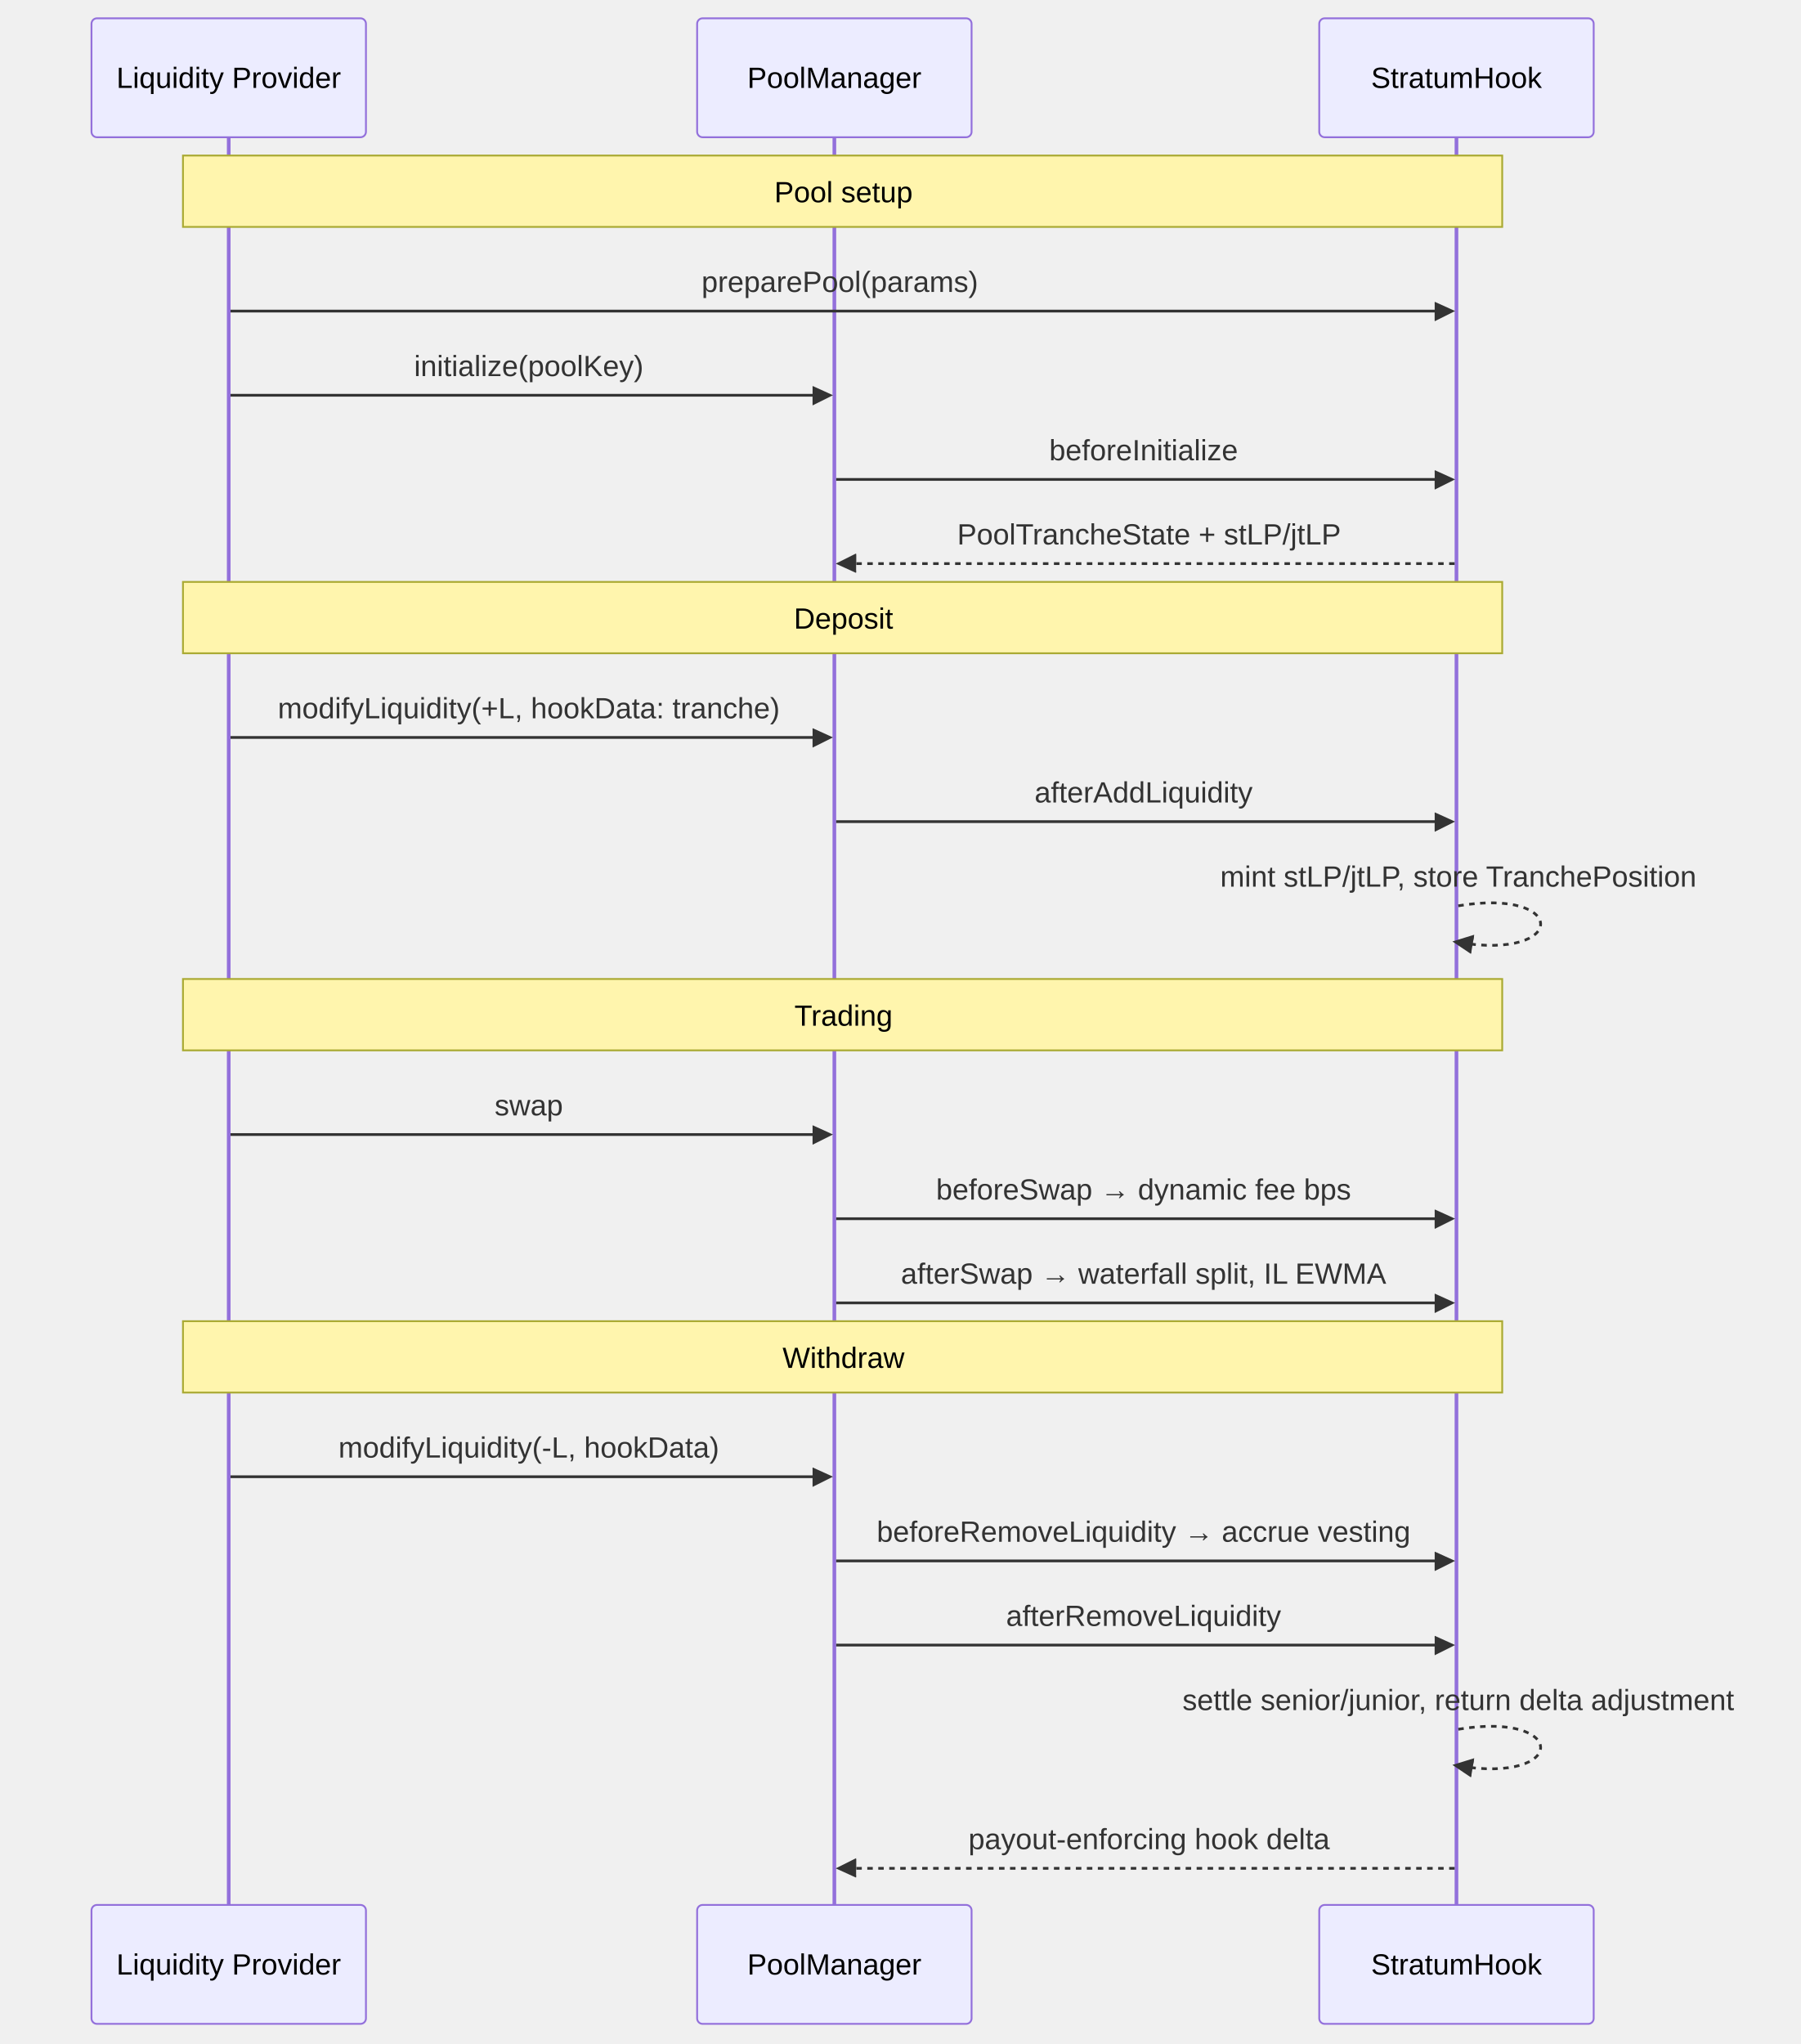
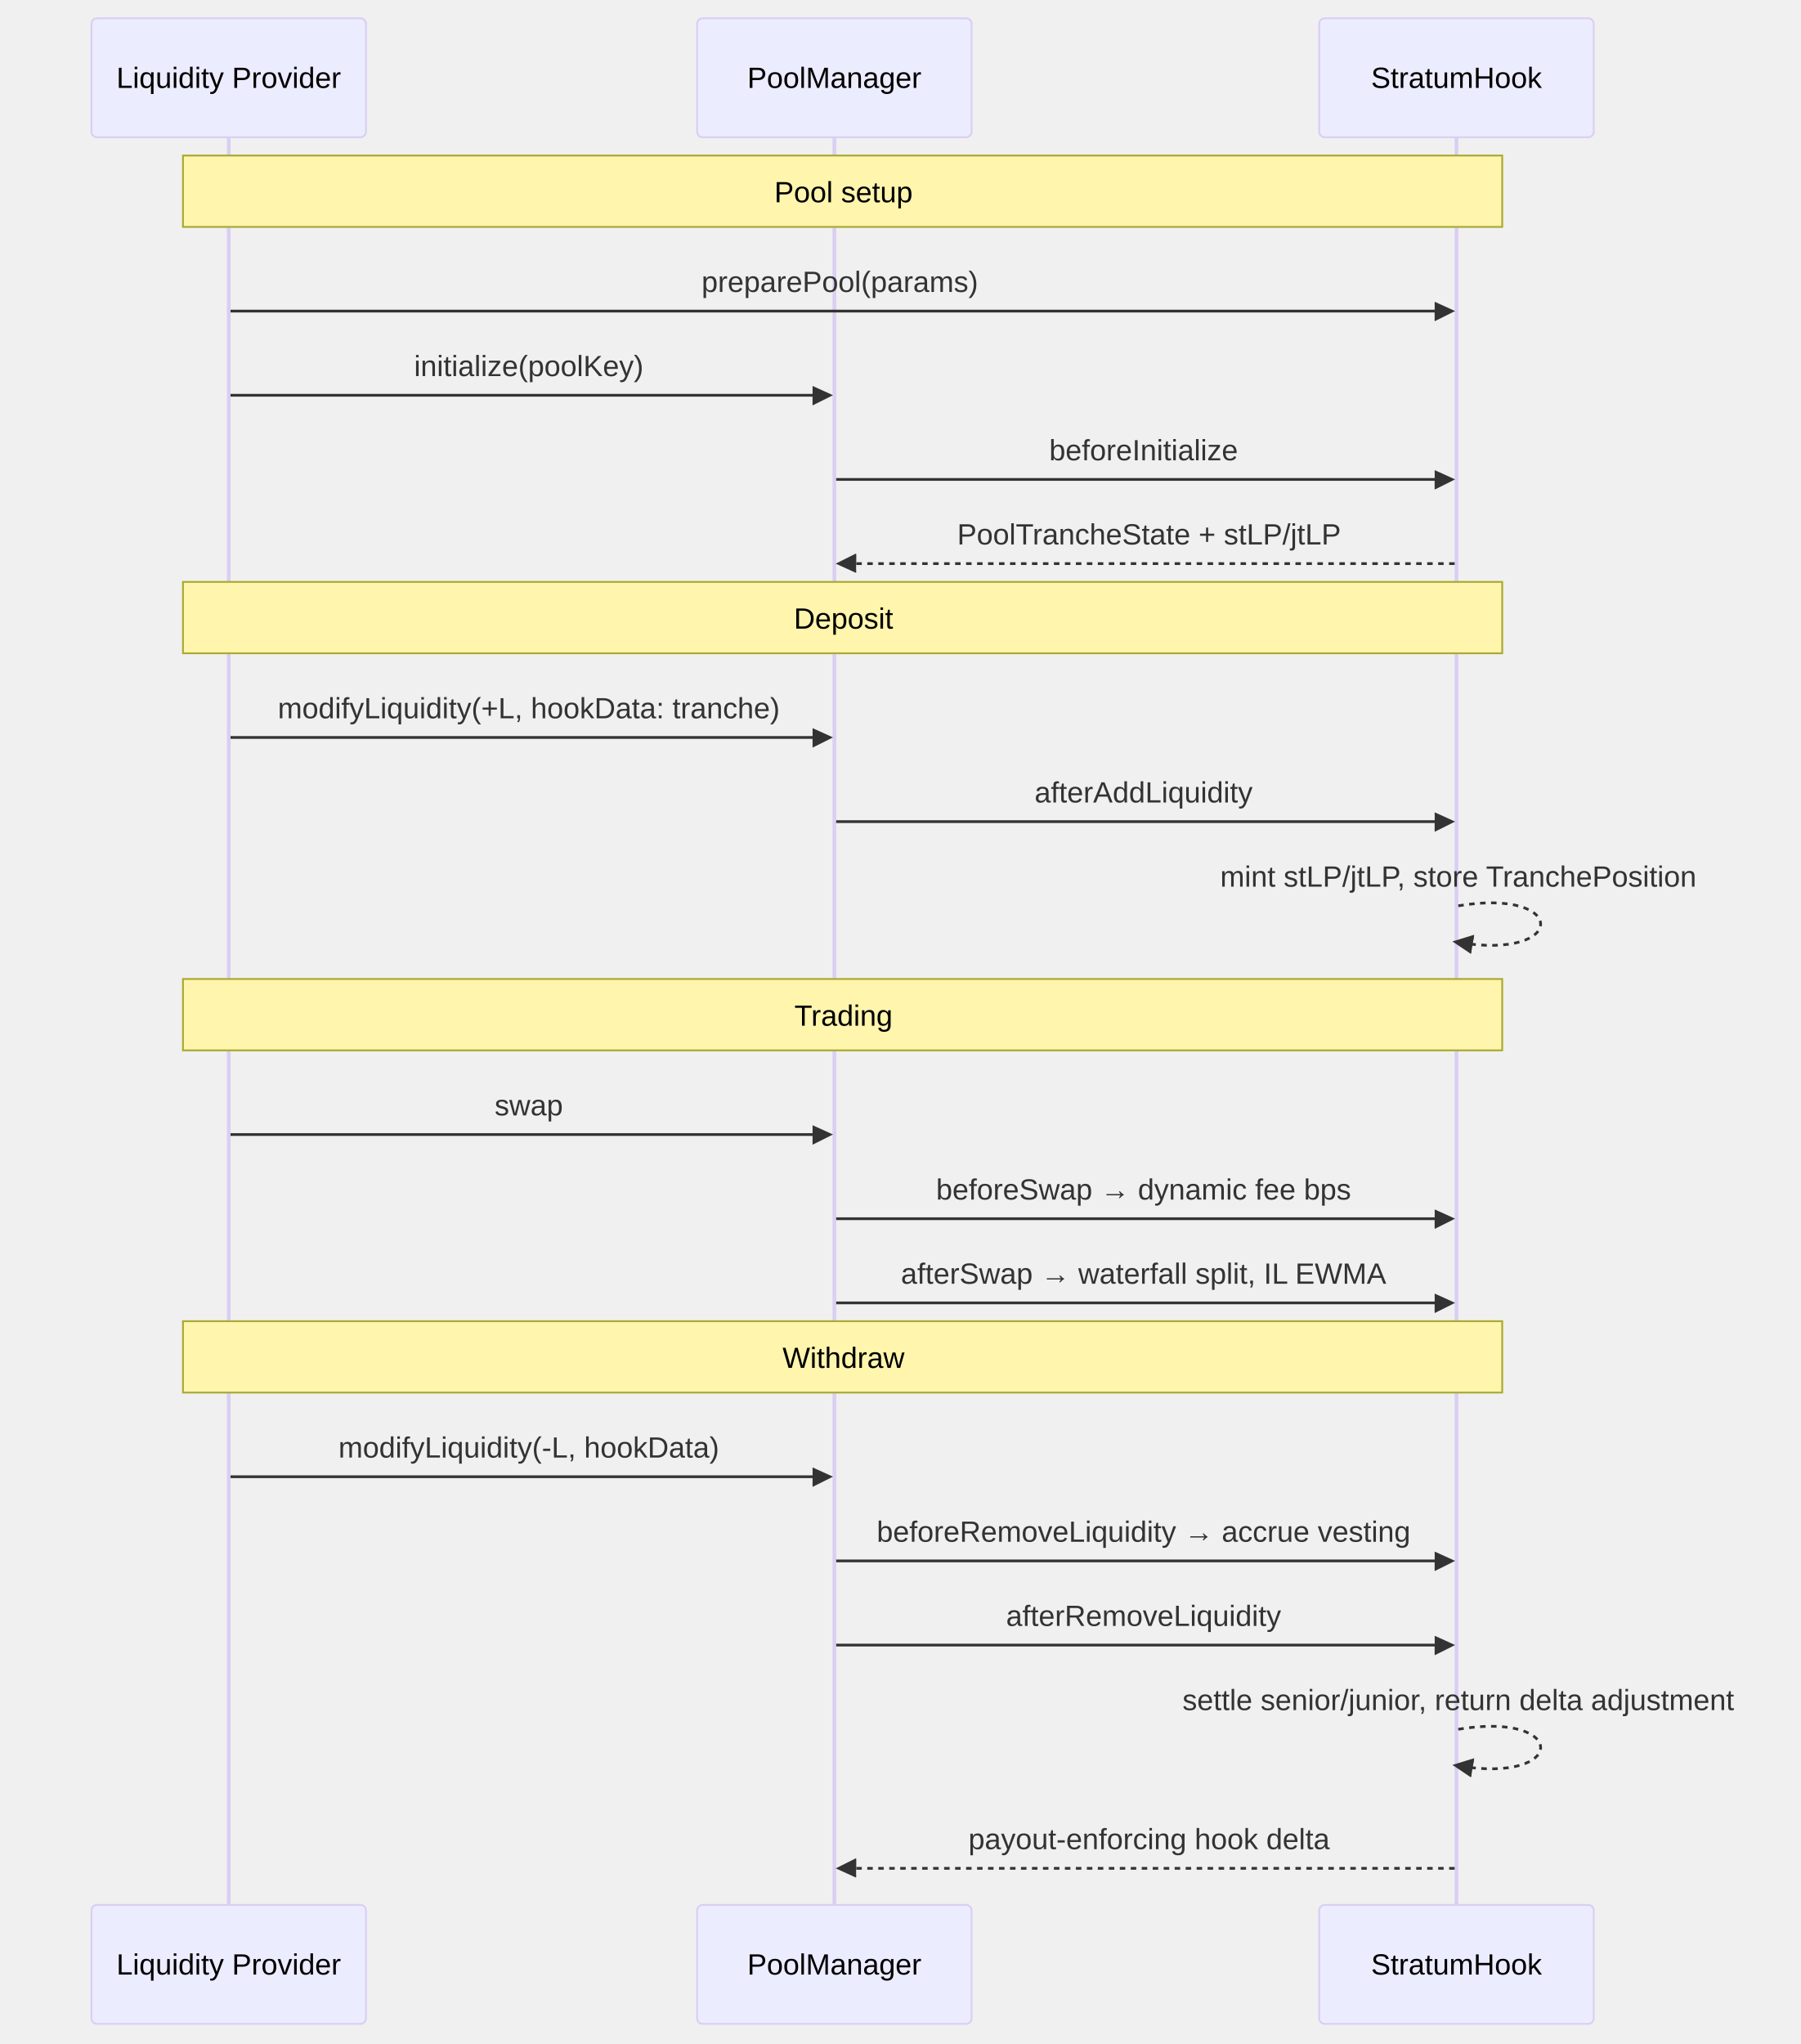
<svg xmlns="http://www.w3.org/2000/svg" id="my-svg" width="100%" style="max-width: 984px; background-color: transparent;" viewBox="-50 -10 984 1117" role="graphics-document document" aria-roledescription="sequence">
  <g>
    <rect x="671" y="1031" fill="#eaeaea" stroke="#666" width="150" height="65" name="HK" rx="3" ry="3" class="actor actor-bottom" />
    <text x="746" y="1063.5" dominant-baseline="central" alignment-baseline="central" class="actor actor-box" style="text-anchor: middle; font-size: 16px; font-weight: 400;">
      <tspan x="746" dy="0">StratumHook</tspan>
    </text>
  </g>
  <g>
    <rect x="331" y="1031" fill="#eaeaea" stroke="#666" width="150" height="65" name="PM" rx="3" ry="3" class="actor actor-bottom" />
    <text x="406" y="1063.5" dominant-baseline="central" alignment-baseline="central" class="actor actor-box" style="text-anchor: middle; font-size: 16px; font-weight: 400;">
      <tspan x="406" dy="0">PoolManager</tspan>
    </text>
  </g>
  <g>
    <rect x="0" y="1031" fill="#eaeaea" stroke="#666" width="150" height="65" name="LP" rx="3" ry="3" class="actor actor-bottom" />
    <text x="75" y="1063.5" dominant-baseline="central" alignment-baseline="central" class="actor actor-box" style="text-anchor: middle; font-size: 16px; font-weight: 400;">
      <tspan x="75" dy="0">Liquidity Provider</tspan>
    </text>
  </g>
  <g>
-     <line id="actor2" x1="746" y1="65" x2="746" y2="1031" class="actor-line 200" stroke-width="0.5px" stroke="#999" name="HK" data-et="life-line" data-id="HK" />
-     <g id="root-2" data-et="participant" data-type="participant" data-id="HK">
+     <line id="actor2" x1="746" y1="65" x2="746" y2="1031" class="actor-line 200" stroke-width="0.5px" stroke="#999" name="HK" />
+     <g id="root-2">
      <rect x="671" y="0" fill="#eaeaea" stroke="#666" width="150" height="65" name="HK" rx="3" ry="3" class="actor actor-top" />
      <text x="746" y="32.5" dominant-baseline="central" alignment-baseline="central" class="actor actor-box" style="text-anchor: middle; font-size: 16px; font-weight: 400;">
        <tspan x="746" dy="0">StratumHook</tspan>
      </text>
    </g>
  </g>
  <g>
-     <line id="actor1" x1="406" y1="65" x2="406" y2="1031" class="actor-line 200" stroke-width="0.5px" stroke="#999" name="PM" data-et="life-line" data-id="PM" />
-     <g id="root-1" data-et="participant" data-type="participant" data-id="PM">
+     <line id="actor1" x1="406" y1="65" x2="406" y2="1031" class="actor-line 200" stroke-width="0.5px" stroke="#999" name="PM" />
+     <g id="root-1">
      <rect x="331" y="0" fill="#eaeaea" stroke="#666" width="150" height="65" name="PM" rx="3" ry="3" class="actor actor-top" />
      <text x="406" y="32.5" dominant-baseline="central" alignment-baseline="central" class="actor actor-box" style="text-anchor: middle; font-size: 16px; font-weight: 400;">
        <tspan x="406" dy="0">PoolManager</tspan>
      </text>
    </g>
  </g>
  <g>
-     <line id="actor0" x1="75" y1="65" x2="75" y2="1031" class="actor-line 200" stroke-width="0.5px" stroke="#999" name="LP" data-et="life-line" data-id="LP" />
-     <g id="root-0" data-et="participant" data-type="participant" data-id="LP">
+     <line id="actor0" x1="75" y1="65" x2="75" y2="1031" class="actor-line 200" stroke-width="0.5px" stroke="#999" name="LP" />
+     <g id="root-0">
      <rect x="0" y="0" fill="#eaeaea" stroke="#666" width="150" height="65" name="LP" rx="3" ry="3" class="actor actor-top" />
      <text x="75" y="32.5" dominant-baseline="central" alignment-baseline="central" class="actor actor-box" style="text-anchor: middle; font-size: 16px; font-weight: 400;">
        <tspan x="75" dy="0">Liquidity Provider</tspan>
      </text>
    </g>
  </g>
-   <style>#my-svg{font-family:"trebuchet ms",verdana,arial,sans-serif;font-size:16px;fill:#333;}@keyframes edge-animation-frame{from{stroke-dashoffset:0;}}@keyframes dash{to{stroke-dashoffset:0;}}#my-svg .edge-animation-slow{stroke-dasharray:9,5!important;stroke-dashoffset:900;animation:dash 50s linear infinite;stroke-linecap:round;}#my-svg .edge-animation-fast{stroke-dasharray:9,5!important;stroke-dashoffset:900;animation:dash 20s linear infinite;stroke-linecap:round;}#my-svg .error-icon{fill:#552222;}#my-svg .error-text{fill:#552222;stroke:#552222;}#my-svg .edge-thickness-normal{stroke-width:1px;}#my-svg .edge-thickness-thick{stroke-width:3.5px;}#my-svg .edge-pattern-solid{stroke-dasharray:0;}#my-svg .edge-thickness-invisible{stroke-width:0;fill:none;}#my-svg .edge-pattern-dashed{stroke-dasharray:3;}#my-svg .edge-pattern-dotted{stroke-dasharray:2;}#my-svg .marker{fill:#333333;stroke:#333333;}#my-svg .marker.cross{stroke:#333333;}#my-svg svg{font-family:"trebuchet ms",verdana,arial,sans-serif;font-size:16px;}#my-svg p{margin:0;}#my-svg .actor{stroke:#9370DB;fill:#ECECFF;stroke-width:1;}#my-svg rect.actor.outer-path[data-look="neo"]{filter:drop-shadow(1px 2px 2px rgba(185, 185, 185, 1));}#my-svg rect.note[data-look="neo"]{stroke:#aaaa33;fill:#fff5ad;filter:drop-shadow(1px 2px 2px rgba(185, 185, 185, 1));}#my-svg text.actor&gt;tspan{fill:black;stroke:none;}#my-svg .actor-line{stroke:#9370DB;}#my-svg .innerArc{stroke-width:1.5;stroke-dasharray:none;}#my-svg .messageLine0{stroke-width:1.5;stroke-dasharray:none;stroke:#333;}#my-svg .messageLine1{stroke-width:1.5;stroke-dasharray:2,2;stroke:#333;}#my-svg [id$="-arrowhead"] path{fill:#333;stroke:#333;}#my-svg .sequenceNumber{fill:white;}#my-svg [id$="-sequencenumber"]{fill:#333;}#my-svg [id$="-crosshead"] path{fill:#333;stroke:#333;}#my-svg .messageText{fill:#333;stroke:none;}#my-svg .labelBox{stroke:#9370DB;fill:#ECECFF;filter:none;}#my-svg .labelText,#my-svg .labelText&gt;tspan{fill:black;stroke:none;}#my-svg .loopText,#my-svg .loopText&gt;tspan{fill:black;stroke:none;}#my-svg .sectionTitle,#my-svg .sectionTitle&gt;tspan{fill:black;stroke:none;}#my-svg .loopLine{stroke-width:2px;stroke-dasharray:2,2;stroke:#9370DB;fill:#9370DB;}#my-svg .note{stroke:#aaaa33;fill:#fff5ad;}#my-svg .noteText,#my-svg .noteText&gt;tspan{fill:black;stroke:none;font-weight:normal;}#my-svg .activation0{fill:#f4f4f4;stroke:#666;}#my-svg .activation1{fill:#f4f4f4;stroke:#666;}#my-svg .activation2{fill:#f4f4f4;stroke:#666;}#my-svg .actorPopupMenu{position:absolute;}#my-svg .actorPopupMenuPanel{position:absolute;fill:#ECECFF;box-shadow:0px 8px 16px 0px rgba(0,0,0,0.2);filter:drop-shadow(3px 5px 2px rgb(0 0 0 / 0.4));}#my-svg .actor-man circle,#my-svg line{fill:#ECECFF;stroke-width:2px;}#my-svg g rect.rect{filter:drop-shadow(1px 2px 2px rgba(185, 185, 185, 1));stroke:#9370DB;}#my-svg .node .neo-node{stroke:#9370DB;}#my-svg [data-look="neo"].node rect,#my-svg [data-look="neo"].cluster rect,#my-svg [data-look="neo"].node polygon{stroke:#9370DB;filter:drop-shadow(1px 2px 2px rgba(185, 185, 185, 1));}#my-svg [data-look="neo"].node path{stroke:#9370DB;stroke-width:1px;}#my-svg [data-look="neo"].node .outer-path{filter:drop-shadow(1px 2px 2px rgba(185, 185, 185, 1));}#my-svg [data-look="neo"].node .neo-line path{stroke:#9370DB;filter:none;}#my-svg [data-look="neo"].node circle{stroke:#9370DB;filter:drop-shadow(1px 2px 2px rgba(185, 185, 185, 1));}#my-svg [data-look="neo"].node circle .state-start{fill:#000000;}#my-svg [data-look="neo"].icon-shape .icon{fill:#9370DB;filter:drop-shadow(1px 2px 2px rgba(185, 185, 185, 1));}#my-svg [data-look="neo"].icon-shape .icon-neo path{stroke:#9370DB;filter:drop-shadow(1px 2px 2px rgba(185, 185, 185, 1));}#my-svg :root{--mermaid-font-family:"trebuchet ms",verdana,arial,sans-serif;}</style>
+   <style>#my-svg{font-family:"trebuchet ms",verdana,arial,sans-serif;font-size:16px;fill:#333;}@keyframes edge-animation-frame{from{stroke-dashoffset:0;}}@keyframes dash{to{stroke-dashoffset:0;}}#my-svg .edge-animation-slow{stroke-dasharray:9,5!important;stroke-dashoffset:900;animation:dash 50s linear infinite;stroke-linecap:round;}#my-svg .edge-animation-fast{stroke-dasharray:9,5!important;stroke-dashoffset:900;animation:dash 20s linear infinite;stroke-linecap:round;}#my-svg .error-icon{fill:#552222;}#my-svg .error-text{fill:#552222;stroke:#552222;}#my-svg .edge-thickness-normal{stroke-width:1px;}#my-svg .edge-thickness-thick{stroke-width:3.5px;}#my-svg .edge-pattern-solid{stroke-dasharray:0;}#my-svg .edge-thickness-invisible{stroke-width:0;fill:none;}#my-svg .edge-pattern-dashed{stroke-dasharray:3;}#my-svg .edge-pattern-dotted{stroke-dasharray:2;}#my-svg .marker{fill:#333333;stroke:#333333;}#my-svg .marker.cross{stroke:#333333;}#my-svg svg{font-family:"trebuchet ms",verdana,arial,sans-serif;font-size:16px;}#my-svg p{margin:0;}#my-svg .actor{stroke:hsl(259.626, 59.777%, 87.902%);fill:#ECECFF;}#my-svg text.actor&gt;tspan{fill:black;stroke:none;}#my-svg .actor-line{stroke:hsl(259.626, 59.777%, 87.902%);}#my-svg .innerArc{stroke-width:1.5;stroke-dasharray:none;}#my-svg .messageLine0{stroke-width:1.5;stroke-dasharray:none;stroke:#333;}#my-svg .messageLine1{stroke-width:1.5;stroke-dasharray:2,2;stroke:#333;}#my-svg #arrowhead path{fill:#333;stroke:#333;}#my-svg .sequenceNumber{fill:white;}#my-svg #sequencenumber{fill:#333;}#my-svg #crosshead path{fill:#333;stroke:#333;}#my-svg .messageText{fill:#333;stroke:none;}#my-svg .labelBox{stroke:hsl(259.626, 59.777%, 87.902%);fill:#ECECFF;}#my-svg .labelText,#my-svg .labelText&gt;tspan{fill:black;stroke:none;}#my-svg .loopText,#my-svg .loopText&gt;tspan{fill:black;stroke:none;}#my-svg .loopLine{stroke-width:2px;stroke-dasharray:2,2;stroke:hsl(259.626, 59.777%, 87.902%);fill:hsl(259.626, 59.777%, 87.902%);}#my-svg .note{stroke:#aaaa33;fill:#fff5ad;}#my-svg .noteText,#my-svg .noteText&gt;tspan{fill:black;stroke:none;}#my-svg .activation0{fill:#f4f4f4;stroke:#666;}#my-svg .activation1{fill:#f4f4f4;stroke:#666;}#my-svg .activation2{fill:#f4f4f4;stroke:#666;}#my-svg .actorPopupMenu{position:absolute;}#my-svg .actorPopupMenuPanel{position:absolute;fill:#ECECFF;box-shadow:0px 8px 16px 0px rgba(0,0,0,0.2);filter:drop-shadow(3px 5px 2px rgb(0 0 0 / 0.4));}#my-svg .actor-man line{stroke:hsl(259.626, 59.777%, 87.902%);fill:#ECECFF;}#my-svg .actor-man circle,#my-svg line{stroke:hsl(259.626, 59.777%, 87.902%);fill:#ECECFF;stroke-width:2px;}#my-svg :root{--mermaid-font-family:"trebuchet ms",verdana,arial,sans-serif;}</style>
  <g />
  <defs>
-     <symbol id="my-svg-computer" width="24" height="24">
+     <symbol id="computer" width="24" height="24">
      <path transform="scale(.5)" d="M2 2v13h20v-13h-20zm18 11h-16v-9h16v9zm-10.228 6l.466-1h3.524l.467 1h-4.457zm14.228 3h-24l2-6h2.104l-1.33 4h18.45l-1.297-4h2.073l2 6zm-5-10h-14v-7h14v7z" />
    </symbol>
  </defs>
  <defs>
-     <symbol id="my-svg-database" fill-rule="evenodd" clip-rule="evenodd">
+     <symbol id="database" fill-rule="evenodd" clip-rule="evenodd">
      <path transform="scale(.5)" d="M12.258.001l.256.004.255.005.253.008.251.01.249.012.247.015.246.016.242.019.241.02.239.023.236.024.233.027.231.028.229.031.225.032.223.034.22.036.217.038.214.04.211.041.208.043.205.045.201.046.198.048.194.05.191.051.187.053.183.054.18.056.175.057.172.059.168.06.163.061.16.063.155.064.15.066.074.033.073.033.071.034.07.034.069.035.068.035.067.035.066.035.064.036.064.036.062.036.06.036.06.037.058.037.058.037.055.038.055.038.053.038.052.038.051.039.05.039.048.039.047.039.045.04.044.04.043.04.041.04.04.041.039.041.037.041.036.041.034.041.033.042.032.042.03.042.029.042.027.042.026.043.024.043.023.043.021.043.02.043.018.044.017.043.015.044.013.044.012.044.011.045.009.044.007.045.006.045.004.045.002.045.001.045v17l-.001.045-.002.045-.004.045-.006.045-.007.045-.009.044-.011.045-.012.044-.013.044-.015.044-.017.043-.018.044-.02.043-.021.043-.023.043-.024.043-.026.043-.027.042-.029.042-.03.042-.032.042-.033.042-.034.041-.036.041-.037.041-.039.041-.04.041-.041.04-.043.04-.044.04-.045.04-.047.039-.048.039-.05.039-.051.039-.052.038-.053.038-.055.038-.055.038-.058.037-.058.037-.06.037-.06.036-.062.036-.064.036-.064.036-.066.035-.067.035-.068.035-.069.035-.07.034-.071.034-.073.033-.074.033-.15.066-.155.064-.16.063-.163.061-.168.06-.172.059-.175.057-.18.056-.183.054-.187.053-.191.051-.194.05-.198.048-.201.046-.205.045-.208.043-.211.041-.214.04-.217.038-.22.036-.223.034-.225.032-.229.031-.231.028-.233.027-.236.024-.239.023-.241.02-.242.019-.246.016-.247.015-.249.012-.251.01-.253.008-.255.005-.256.004-.258.001-.258-.001-.256-.004-.255-.005-.253-.008-.251-.01-.249-.012-.247-.015-.245-.016-.243-.019-.241-.02-.238-.023-.236-.024-.234-.027-.231-.028-.228-.031-.226-.032-.223-.034-.22-.036-.217-.038-.214-.04-.211-.041-.208-.043-.204-.045-.201-.046-.198-.048-.195-.05-.19-.051-.187-.053-.184-.054-.179-.056-.176-.057-.172-.059-.167-.06-.164-.061-.159-.063-.155-.064-.151-.066-.074-.033-.072-.033-.072-.034-.07-.034-.069-.035-.068-.035-.067-.035-.066-.035-.064-.036-.063-.036-.062-.036-.061-.036-.06-.037-.058-.037-.057-.037-.056-.038-.055-.038-.053-.038-.052-.038-.051-.039-.049-.039-.049-.039-.046-.039-.046-.04-.044-.04-.043-.04-.041-.04-.04-.041-.039-.041-.037-.041-.036-.041-.034-.041-.033-.042-.032-.042-.03-.042-.029-.042-.027-.042-.026-.043-.024-.043-.023-.043-.021-.043-.02-.043-.018-.044-.017-.043-.015-.044-.013-.044-.012-.044-.011-.045-.009-.044-.007-.045-.006-.045-.004-.045-.002-.045-.001-.045v-17l.001-.045.002-.045.004-.045.006-.045.007-.045.009-.044.011-.045.012-.044.013-.044.015-.044.017-.043.018-.044.02-.043.021-.043.023-.043.024-.043.026-.043.027-.042.029-.042.03-.042.032-.042.033-.042.034-.041.036-.041.037-.041.039-.041.04-.041.041-.04.043-.04.044-.04.046-.04.046-.039.049-.039.049-.039.051-.039.052-.038.053-.038.055-.038.056-.038.057-.037.058-.037.06-.037.061-.036.062-.036.063-.036.064-.036.066-.035.067-.035.068-.035.069-.035.07-.034.072-.034.072-.033.074-.033.151-.066.155-.064.159-.063.164-.061.167-.06.172-.059.176-.057.179-.056.184-.054.187-.053.19-.051.195-.05.198-.048.201-.046.204-.045.208-.043.211-.041.214-.04.217-.038.22-.036.223-.034.226-.032.228-.031.231-.028.234-.027.236-.024.238-.023.241-.02.243-.019.245-.016.247-.015.249-.012.251-.01.253-.008.255-.005.256-.004.258-.001.258.001zm-9.258 20.499v.01l.001.021.003.021.004.022.005.021.006.022.007.022.009.023.01.022.011.023.012.023.013.023.015.023.016.024.017.023.018.024.019.024.021.024.022.025.023.024.024.025.052.049.056.05.061.051.066.051.07.051.075.051.079.052.084.052.088.052.092.052.097.052.102.051.105.052.11.052.114.051.119.051.123.051.127.05.131.05.135.05.139.048.144.049.147.047.152.047.155.047.16.045.163.045.167.043.171.043.176.041.178.041.183.039.187.039.19.037.194.035.197.035.202.033.204.031.209.03.212.029.216.027.219.025.222.024.226.021.23.02.233.018.236.016.24.015.243.012.246.01.249.008.253.005.256.004.259.001.26-.001.257-.004.254-.005.25-.008.247-.011.244-.012.241-.014.237-.016.233-.018.231-.021.226-.021.224-.024.22-.026.216-.027.212-.028.21-.031.205-.031.202-.034.198-.034.194-.036.191-.037.187-.039.183-.04.179-.04.175-.042.172-.043.168-.044.163-.045.16-.046.155-.046.152-.047.148-.048.143-.049.139-.049.136-.05.131-.05.126-.05.123-.051.118-.052.114-.051.11-.052.106-.052.101-.052.096-.052.092-.052.088-.053.083-.051.079-.052.074-.052.07-.051.065-.051.06-.051.056-.05.051-.05.023-.024.023-.025.021-.024.02-.024.019-.024.018-.024.017-.024.015-.023.014-.024.013-.023.012-.023.01-.023.01-.022.008-.022.006-.022.006-.022.004-.022.004-.021.001-.021.001-.021v-4.127l-.077.055-.08.053-.083.054-.085.053-.087.052-.09.052-.093.051-.095.05-.097.05-.1.049-.102.049-.105.048-.106.047-.109.047-.111.046-.114.045-.115.045-.118.044-.12.043-.122.042-.124.042-.126.041-.128.04-.13.04-.132.038-.134.038-.135.037-.138.037-.139.035-.142.035-.143.034-.144.033-.147.032-.148.031-.15.03-.151.03-.153.029-.154.027-.156.027-.158.026-.159.025-.161.024-.162.023-.163.022-.165.021-.166.02-.167.019-.169.018-.169.017-.171.016-.173.015-.173.014-.175.013-.175.012-.177.011-.178.01-.179.008-.179.008-.181.006-.182.005-.182.004-.184.003-.184.002h-.37l-.184-.002-.184-.003-.182-.004-.182-.005-.181-.006-.179-.008-.179-.008-.178-.01-.176-.011-.176-.012-.175-.013-.173-.014-.172-.015-.171-.016-.17-.017-.169-.018-.167-.019-.166-.02-.165-.021-.163-.022-.162-.023-.161-.024-.159-.025-.157-.026-.156-.027-.155-.027-.153-.029-.151-.03-.15-.03-.148-.031-.146-.032-.145-.033-.143-.034-.141-.035-.14-.035-.137-.037-.136-.037-.134-.038-.132-.038-.13-.04-.128-.04-.126-.041-.124-.042-.122-.042-.12-.044-.117-.043-.116-.045-.113-.045-.112-.046-.109-.047-.106-.047-.105-.048-.102-.049-.1-.049-.097-.05-.095-.05-.093-.052-.09-.051-.087-.052-.085-.053-.083-.054-.08-.054-.077-.054v4.127zm0-5.654v.011l.001.021.003.021.004.021.005.022.006.022.007.022.009.022.01.022.011.023.012.023.013.023.015.024.016.023.017.024.018.024.019.024.021.024.022.024.023.025.024.024.052.05.056.05.061.05.066.051.07.051.075.052.079.051.084.052.088.052.092.052.097.052.102.052.105.052.11.051.114.051.119.052.123.05.127.051.131.05.135.049.139.049.144.048.147.048.152.047.155.046.16.045.163.045.167.044.171.042.176.042.178.04.183.04.187.038.19.037.194.036.197.034.202.033.204.032.209.03.212.028.216.027.219.025.222.024.226.022.23.02.233.018.236.016.24.014.243.012.246.01.249.008.253.006.256.003.259.001.26-.001.257-.003.254-.006.25-.008.247-.01.244-.012.241-.015.237-.016.233-.018.231-.02.226-.022.224-.024.22-.025.216-.027.212-.029.21-.03.205-.032.202-.033.198-.035.194-.036.191-.037.187-.039.183-.039.179-.041.175-.042.172-.043.168-.044.163-.045.16-.045.155-.047.152-.047.148-.048.143-.048.139-.05.136-.049.131-.05.126-.051.123-.051.118-.051.114-.052.11-.052.106-.052.101-.052.096-.052.092-.052.088-.052.083-.052.079-.052.074-.051.07-.052.065-.051.06-.05.056-.051.051-.049.023-.025.023-.024.021-.025.02-.024.019-.024.018-.024.017-.024.015-.023.014-.023.013-.024.012-.022.01-.023.01-.023.008-.022.006-.022.006-.022.004-.021.004-.022.001-.021.001-.021v-4.139l-.077.054-.08.054-.083.054-.085.052-.087.053-.09.051-.093.051-.095.051-.097.05-.1.049-.102.049-.105.048-.106.047-.109.047-.111.046-.114.045-.115.044-.118.044-.12.044-.122.042-.124.042-.126.041-.128.04-.13.039-.132.039-.134.038-.135.037-.138.036-.139.036-.142.035-.143.033-.144.033-.147.033-.148.031-.15.03-.151.03-.153.028-.154.028-.156.027-.158.026-.159.025-.161.024-.162.023-.163.022-.165.021-.166.02-.167.019-.169.018-.169.017-.171.016-.173.015-.173.014-.175.013-.175.012-.177.011-.178.009-.179.009-.179.007-.181.007-.182.005-.182.004-.184.003-.184.002h-.37l-.184-.002-.184-.003-.182-.004-.182-.005-.181-.007-.179-.007-.179-.009-.178-.009-.176-.011-.176-.012-.175-.013-.173-.014-.172-.015-.171-.016-.17-.017-.169-.018-.167-.019-.166-.02-.165-.021-.163-.022-.162-.023-.161-.024-.159-.025-.157-.026-.156-.027-.155-.028-.153-.028-.151-.03-.15-.03-.148-.031-.146-.033-.145-.033-.143-.033-.141-.035-.14-.036-.137-.036-.136-.037-.134-.038-.132-.039-.13-.039-.128-.04-.126-.041-.124-.042-.122-.043-.12-.043-.117-.044-.116-.044-.113-.046-.112-.046-.109-.046-.106-.047-.105-.048-.102-.049-.1-.049-.097-.05-.095-.051-.093-.051-.09-.051-.087-.053-.085-.052-.083-.054-.08-.054-.077-.054v4.139zm0-5.666v.011l.001.02.003.022.004.021.005.022.006.021.007.022.009.023.01.022.011.023.012.023.013.023.015.023.016.024.017.024.018.023.019.024.021.025.022.024.023.024.024.025.052.05.056.05.061.05.066.051.07.051.075.052.079.051.084.052.088.052.092.052.097.052.102.052.105.051.11.052.114.051.119.051.123.051.127.05.131.05.135.05.139.049.144.048.147.048.152.047.155.046.16.045.163.045.167.043.171.043.176.042.178.04.183.04.187.038.19.037.194.036.197.034.202.033.204.032.209.03.212.028.216.027.219.025.222.024.226.021.23.02.233.018.236.017.24.014.243.012.246.01.249.008.253.006.256.003.259.001.26-.001.257-.003.254-.006.25-.008.247-.01.244-.013.241-.014.237-.016.233-.018.231-.02.226-.022.224-.024.22-.025.216-.027.212-.029.21-.03.205-.032.202-.033.198-.035.194-.036.191-.037.187-.039.183-.039.179-.041.175-.042.172-.043.168-.044.163-.045.16-.045.155-.047.152-.047.148-.048.143-.049.139-.049.136-.049.131-.051.126-.05.123-.051.118-.052.114-.051.11-.052.106-.052.101-.052.096-.052.092-.052.088-.052.083-.052.079-.052.074-.052.07-.051.065-.051.06-.051.056-.05.051-.049.023-.025.023-.025.021-.024.02-.024.019-.024.018-.024.017-.024.015-.023.014-.024.013-.023.012-.023.01-.022.01-.023.008-.022.006-.022.006-.022.004-.022.004-.021.001-.021.001-.021v-4.153l-.077.054-.08.054-.083.053-.085.053-.087.053-.09.051-.093.051-.095.051-.097.05-.1.049-.102.048-.105.048-.106.048-.109.046-.111.046-.114.046-.115.044-.118.044-.12.043-.122.043-.124.042-.126.041-.128.04-.13.039-.132.039-.134.038-.135.037-.138.036-.139.036-.142.034-.143.034-.144.033-.147.032-.148.032-.15.03-.151.03-.153.028-.154.028-.156.027-.158.026-.159.024-.161.024-.162.023-.163.023-.165.021-.166.02-.167.019-.169.018-.169.017-.171.016-.173.015-.173.014-.175.013-.175.012-.177.01-.178.01-.179.009-.179.007-.181.006-.182.006-.182.004-.184.003-.184.001-.185.001-.185-.001-.184-.001-.184-.003-.182-.004-.182-.006-.181-.006-.179-.007-.179-.009-.178-.01-.176-.01-.176-.012-.175-.013-.173-.014-.172-.015-.171-.016-.17-.017-.169-.018-.167-.019-.166-.02-.165-.021-.163-.023-.162-.023-.161-.024-.159-.024-.157-.026-.156-.027-.155-.028-.153-.028-.151-.03-.15-.03-.148-.032-.146-.032-.145-.033-.143-.034-.141-.034-.14-.036-.137-.036-.136-.037-.134-.038-.132-.039-.13-.039-.128-.041-.126-.041-.124-.041-.122-.043-.12-.043-.117-.044-.116-.044-.113-.046-.112-.046-.109-.046-.106-.048-.105-.048-.102-.048-.1-.05-.097-.049-.095-.051-.093-.051-.09-.052-.087-.052-.085-.053-.083-.053-.08-.054-.077-.054v4.153zm8.74-8.179l-.257.004-.254.005-.25.008-.247.011-.244.012-.241.014-.237.016-.233.018-.231.021-.226.022-.224.023-.22.026-.216.027-.212.028-.21.031-.205.032-.202.033-.198.034-.194.036-.191.038-.187.038-.183.04-.179.041-.175.042-.172.043-.168.043-.163.045-.16.046-.155.046-.152.048-.148.048-.143.048-.139.049-.136.05-.131.05-.126.051-.123.051-.118.051-.114.052-.11.052-.106.052-.101.052-.096.052-.092.052-.088.052-.083.052-.079.052-.074.051-.07.052-.065.051-.06.05-.056.05-.051.05-.023.025-.023.024-.021.024-.02.025-.019.024-.018.024-.017.023-.015.024-.014.023-.013.023-.012.023-.01.023-.01.022-.008.022-.006.023-.006.021-.004.022-.004.021-.001.021-.001.021.001.021.001.021.004.021.004.022.006.021.006.023.008.022.01.022.01.023.012.023.013.023.014.023.015.024.017.023.018.024.019.024.02.025.021.024.023.024.023.025.051.05.056.05.06.05.065.051.07.052.074.051.079.052.083.052.088.052.092.052.096.052.101.052.106.052.11.052.114.052.118.051.123.051.126.051.131.05.136.05.139.049.143.048.148.048.152.048.155.046.16.046.163.045.168.043.172.043.175.042.179.041.183.04.187.038.191.038.194.036.198.034.202.033.205.032.21.031.212.028.216.027.22.026.224.023.226.022.231.021.233.018.237.016.241.014.244.012.247.011.25.008.254.005.257.004.26.001.26-.001.257-.004.254-.005.25-.008.247-.011.244-.012.241-.014.237-.016.233-.018.231-.021.226-.022.224-.023.22-.026.216-.027.212-.028.21-.031.205-.032.202-.033.198-.034.194-.036.191-.038.187-.038.183-.04.179-.041.175-.042.172-.043.168-.043.163-.045.16-.046.155-.046.152-.048.148-.048.143-.048.139-.049.136-.05.131-.05.126-.051.123-.051.118-.051.114-.052.11-.052.106-.052.101-.052.096-.052.092-.052.088-.052.083-.052.079-.052.074-.051.07-.052.065-.051.06-.05.056-.05.051-.05.023-.025.023-.024.021-.024.02-.025.019-.024.018-.024.017-.023.015-.024.014-.023.013-.023.012-.023.01-.023.01-.022.008-.022.006-.023.006-.021.004-.022.004-.021.001-.021.001-.021-.001-.021-.001-.021-.004-.021-.004-.022-.006-.021-.006-.023-.008-.022-.01-.022-.01-.023-.012-.023-.013-.023-.014-.023-.015-.024-.017-.023-.018-.024-.019-.024-.02-.025-.021-.024-.023-.024-.023-.025-.051-.05-.056-.05-.06-.05-.065-.051-.07-.052-.074-.051-.079-.052-.083-.052-.088-.052-.092-.052-.096-.052-.101-.052-.106-.052-.11-.052-.114-.052-.118-.051-.123-.051-.126-.051-.131-.05-.136-.05-.139-.049-.143-.048-.148-.048-.152-.048-.155-.046-.16-.046-.163-.045-.168-.043-.172-.043-.175-.042-.179-.041-.183-.04-.187-.038-.191-.038-.194-.036-.198-.034-.202-.033-.205-.032-.21-.031-.212-.028-.216-.027-.22-.026-.224-.023-.226-.022-.231-.021-.233-.018-.237-.016-.241-.014-.244-.012-.247-.011-.25-.008-.254-.005-.257-.004-.26-.001-.26.001z" />
    </symbol>
  </defs>
  <defs>
-     <symbol id="my-svg-clock" width="24" height="24">
+     <symbol id="clock" width="24" height="24">
      <path transform="scale(.5)" d="M12 2c5.514 0 10 4.486 10 10s-4.486 10-10 10-10-4.486-10-10 4.486-10 10-10zm0-2c-6.627 0-12 5.373-12 12s5.373 12 12 12 12-5.373 12-12-5.373-12-12-12zm5.848 12.459c.202.038.202.333.001.372-1.907.361-6.045 1.111-6.547 1.111-.719 0-1.301-.582-1.301-1.301 0-.512.77-5.447 1.125-7.445.034-.192.312-.181.343.014l.985 6.238 5.394 1.011z" />
    </symbol>
  </defs>
  <defs>
-     <marker id="my-svg-arrowhead" refX="7.9" refY="5" markerUnits="userSpaceOnUse" markerWidth="12" markerHeight="12" orient="auto-start-reverse">
+     <marker id="arrowhead" refX="7.9" refY="5" markerUnits="userSpaceOnUse" markerWidth="12" markerHeight="12" orient="auto-start-reverse">
      <path d="M -1 0 L 10 5 L 0 10 z" />
    </marker>
  </defs>
  <defs>
-     <marker id="my-svg-crosshead" markerWidth="15" markerHeight="8" orient="auto" refX="4" refY="4.5">
+     <marker id="crosshead" markerWidth="15" markerHeight="8" orient="auto" refX="4" refY="4.5">
      <path fill="none" stroke="#000000" stroke-width="1pt" d="M 1,2 L 6,7 M 6,2 L 1,7" style="stroke-dasharray: 0, 0;" />
    </marker>
  </defs>
  <defs>
-     <marker id="my-svg-filled-head" refX="15.5" refY="7" markerWidth="20" markerHeight="28" orient="auto">
+     <marker id="filled-head" refX="15.5" refY="7" markerWidth="20" markerHeight="28" orient="auto">
      <path d="M 18,7 L9,13 L14,7 L9,1 Z" />
    </marker>
  </defs>
  <defs>
-     <marker id="my-svg-sequencenumber" refX="15" refY="15" markerWidth="60" markerHeight="40" orient="auto">
+     <marker id="sequencenumber" refX="15" refY="15" markerWidth="60" markerHeight="40" orient="auto">
      <circle cx="15" cy="15" r="6" />
    </marker>
  </defs>
-   <defs>
-     <marker id="my-svg-solidTopArrowHead" refX="7.9" refY="7.25" markerUnits="userSpaceOnUse" markerWidth="12" markerHeight="12" orient="auto-start-reverse">
-       <path d="M 0 0 L 10 8 L 0 8 z" />
-     </marker>
-   </defs>
-   <defs>
-     <marker id="my-svg-solidBottomArrowHead" refX="7.9" refY="0.75" markerUnits="userSpaceOnUse" markerWidth="12" markerHeight="12" orient="auto-start-reverse">
-       <path d="M 0 0 L 10 0 L 0 8 z" />
-     </marker>
-   </defs>
-   <defs>
-     <marker id="my-svg-stickTopArrowHead" refX="7.5" refY="7" markerUnits="userSpaceOnUse" markerWidth="12" markerHeight="12" orient="auto-start-reverse">
-       <path d="M 0 0 L 7 7" stroke="black" stroke-width="1.5" fill="none" />
-     </marker>
-   </defs>
-   <defs>
-     <marker id="my-svg-stickBottomArrowHead" refX="7.5" refY="0" markerUnits="userSpaceOnUse" markerWidth="12" markerHeight="12" orient="auto-start-reverse">
-       <path d="M 0 7 L 7 0" stroke="black" stroke-width="1.5" fill="none" />
-     </marker>
-   </defs>
-   <g data-et="note" data-id="i0">
+   <g>
    <rect x="50" y="75" fill="#EDF2AE" stroke="#666" width="721" height="39" class="note" />
    <text x="411" y="80" text-anchor="middle" dominant-baseline="middle" alignment-baseline="middle" class="noteText" dy="1em" style="font-size: 16px; font-weight: 400;">
      <tspan x="411">Pool setup</tspan>
    </text>
  </g>
-   <g data-et="note" data-id="i5">
+   <g>
    <rect x="50" y="308" fill="#EDF2AE" stroke="#666" width="721" height="39" class="note" />
    <text x="411" y="313" text-anchor="middle" dominant-baseline="middle" alignment-baseline="middle" class="noteText" dy="1em" style="font-size: 16px; font-weight: 400;">
      <tspan x="411">Deposit</tspan>
    </text>
  </g>
-   <g data-et="note" data-id="i9">
+   <g>
    <rect x="50" y="525" fill="#EDF2AE" stroke="#666" width="721" height="39" class="note" />
    <text x="411" y="530" text-anchor="middle" dominant-baseline="middle" alignment-baseline="middle" class="noteText" dy="1em" style="font-size: 16px; font-weight: 400;">
      <tspan x="411">Trading</tspan>
    </text>
  </g>
-   <g data-et="note" data-id="i13">
+   <g>
    <rect x="50" y="712" fill="#EDF2AE" stroke="#666" width="721" height="39" class="note" />
    <text x="411" y="717" text-anchor="middle" dominant-baseline="middle" alignment-baseline="middle" class="noteText" dy="1em" style="font-size: 16px; font-weight: 400;">
      <tspan x="411">Withdraw</tspan>
    </text>
  </g>
  <text x="409" y="129" text-anchor="middle" dominant-baseline="middle" alignment-baseline="middle" class="messageText" dy="1em" style="font-size: 16px; font-weight: 400;">preparePool(params)</text>
-   <line x1="76" y1="160" x2="742" y2="160" class="messageLine0" data-et="message" data-id="i1" data-from="LP" data-to="HK" stroke-width="2" stroke="none" marker-end="url(#my-svg-arrowhead)" style="fill: none;" />
+   <line x1="76" y1="160" x2="742" y2="160" class="messageLine0" stroke-width="2" stroke="none" marker-end="url(#arrowhead)" style="fill: none;" />
  <text x="239" y="175" text-anchor="middle" dominant-baseline="middle" alignment-baseline="middle" class="messageText" dy="1em" style="font-size: 16px; font-weight: 400;">initialize(poolKey)</text>
-   <line x1="76" y1="206" x2="402" y2="206" class="messageLine0" data-et="message" data-id="i2" data-from="LP" data-to="PM" stroke-width="2" stroke="none" marker-end="url(#my-svg-arrowhead)" style="fill: none;" />
+   <line x1="76" y1="206" x2="402" y2="206" class="messageLine0" stroke-width="2" stroke="none" marker-end="url(#arrowhead)" style="fill: none;" />
  <text x="575" y="221" text-anchor="middle" dominant-baseline="middle" alignment-baseline="middle" class="messageText" dy="1em" style="font-size: 16px; font-weight: 400;">beforeInitialize</text>
-   <line x1="407" y1="252" x2="742" y2="252" class="messageLine0" data-et="message" data-id="i3" data-from="PM" data-to="HK" stroke-width="2" stroke="none" marker-end="url(#my-svg-arrowhead)" style="fill: none;" />
+   <line x1="407" y1="252" x2="742" y2="252" class="messageLine0" stroke-width="2" stroke="none" marker-end="url(#arrowhead)" style="fill: none;" />
  <text x="578" y="267" text-anchor="middle" dominant-baseline="middle" alignment-baseline="middle" class="messageText" dy="1em" style="font-size: 16px; font-weight: 400;">PoolTrancheState + stLP/jtLP</text>
-   <line x1="745" y1="298" x2="410" y2="298" class="messageLine1" data-et="message" data-id="i4" data-from="HK" data-to="PM" stroke-width="2" stroke="none" marker-end="url(#my-svg-arrowhead)" style="stroke-dasharray: 3, 3; fill: none;" />
+   <line x1="745" y1="298" x2="410" y2="298" class="messageLine1" stroke-width="2" stroke="none" marker-end="url(#arrowhead)" style="stroke-dasharray: 3, 3; fill: none;" />
  <text x="239" y="362" text-anchor="middle" dominant-baseline="middle" alignment-baseline="middle" class="messageText" dy="1em" style="font-size: 16px; font-weight: 400;">modifyLiquidity(+L, hookData: tranche)</text>
-   <line x1="76" y1="393" x2="402" y2="393" class="messageLine0" data-et="message" data-id="i6" data-from="LP" data-to="PM" stroke-width="2" stroke="none" marker-end="url(#my-svg-arrowhead)" style="fill: none;" />
+   <line x1="76" y1="393" x2="402" y2="393" class="messageLine0" stroke-width="2" stroke="none" marker-end="url(#arrowhead)" style="fill: none;" />
  <text x="575" y="408" text-anchor="middle" dominant-baseline="middle" alignment-baseline="middle" class="messageText" dy="1em" style="font-size: 16px; font-weight: 400;">afterAddLiquidity</text>
-   <line x1="407" y1="439" x2="742" y2="439" class="messageLine0" data-et="message" data-id="i7" data-from="PM" data-to="HK" stroke-width="2" stroke="none" marker-end="url(#my-svg-arrowhead)" style="fill: none;" />
+   <line x1="407" y1="439" x2="742" y2="439" class="messageLine0" stroke-width="2" stroke="none" marker-end="url(#arrowhead)" style="fill: none;" />
  <text x="747" y="454" text-anchor="middle" dominant-baseline="middle" alignment-baseline="middle" class="messageText" dy="1em" style="font-size: 16px; font-weight: 400;">mint stLP/jtLP, store TranchePosition</text>
-   <path d="M 747,485 C 807,475 807,515 747,505" class="messageLine1" data-et="message" data-id="i8" data-from="HK" data-to="HK" stroke-width="2" stroke="none" marker-end="url(#my-svg-arrowhead)" style="stroke-dasharray: 3, 3; fill: none;" />
+   <path d="M 747,485 C 807,475 807,515 747,505" class="messageLine1" stroke-width="2" stroke="none" marker-end="url(#arrowhead)" style="stroke-dasharray: 3, 3; fill: none;" />
  <text x="239" y="579" text-anchor="middle" dominant-baseline="middle" alignment-baseline="middle" class="messageText" dy="1em" style="font-size: 16px; font-weight: 400;">swap</text>
-   <line x1="76" y1="610" x2="402" y2="610" class="messageLine0" data-et="message" data-id="i10" data-from="LP" data-to="PM" stroke-width="2" stroke="none" marker-end="url(#my-svg-arrowhead)" style="fill: none;" />
+   <line x1="76" y1="610" x2="402" y2="610" class="messageLine0" stroke-width="2" stroke="none" marker-end="url(#arrowhead)" style="fill: none;" />
  <text x="575" y="625" text-anchor="middle" dominant-baseline="middle" alignment-baseline="middle" class="messageText" dy="1em" style="font-size: 16px; font-weight: 400;">beforeSwap → dynamic fee bps</text>
-   <line x1="407" y1="656" x2="742" y2="656" class="messageLine0" data-et="message" data-id="i11" data-from="PM" data-to="HK" stroke-width="2" stroke="none" marker-end="url(#my-svg-arrowhead)" style="fill: none;" />
+   <line x1="407" y1="656" x2="742" y2="656" class="messageLine0" stroke-width="2" stroke="none" marker-end="url(#arrowhead)" style="fill: none;" />
  <text x="575" y="671" text-anchor="middle" dominant-baseline="middle" alignment-baseline="middle" class="messageText" dy="1em" style="font-size: 16px; font-weight: 400;">afterSwap → waterfall split, IL EWMA</text>
-   <line x1="407" y1="702" x2="742" y2="702" class="messageLine0" data-et="message" data-id="i12" data-from="PM" data-to="HK" stroke-width="2" stroke="none" marker-end="url(#my-svg-arrowhead)" style="fill: none;" />
+   <line x1="407" y1="702" x2="742" y2="702" class="messageLine0" stroke-width="2" stroke="none" marker-end="url(#arrowhead)" style="fill: none;" />
  <text x="239" y="766" text-anchor="middle" dominant-baseline="middle" alignment-baseline="middle" class="messageText" dy="1em" style="font-size: 16px; font-weight: 400;">modifyLiquidity(-L, hookData)</text>
-   <line x1="76" y1="797" x2="402" y2="797" class="messageLine0" data-et="message" data-id="i14" data-from="LP" data-to="PM" stroke-width="2" stroke="none" marker-end="url(#my-svg-arrowhead)" style="fill: none;" />
+   <line x1="76" y1="797" x2="402" y2="797" class="messageLine0" stroke-width="2" stroke="none" marker-end="url(#arrowhead)" style="fill: none;" />
  <text x="575" y="812" text-anchor="middle" dominant-baseline="middle" alignment-baseline="middle" class="messageText" dy="1em" style="font-size: 16px; font-weight: 400;">beforeRemoveLiquidity → accrue vesting</text>
-   <line x1="407" y1="843" x2="742" y2="843" class="messageLine0" data-et="message" data-id="i15" data-from="PM" data-to="HK" stroke-width="2" stroke="none" marker-end="url(#my-svg-arrowhead)" style="fill: none;" />
+   <line x1="407" y1="843" x2="742" y2="843" class="messageLine0" stroke-width="2" stroke="none" marker-end="url(#arrowhead)" style="fill: none;" />
  <text x="575" y="858" text-anchor="middle" dominant-baseline="middle" alignment-baseline="middle" class="messageText" dy="1em" style="font-size: 16px; font-weight: 400;">afterRemoveLiquidity</text>
-   <line x1="407" y1="889" x2="742" y2="889" class="messageLine0" data-et="message" data-id="i16" data-from="PM" data-to="HK" stroke-width="2" stroke="none" marker-end="url(#my-svg-arrowhead)" style="fill: none;" />
+   <line x1="407" y1="889" x2="742" y2="889" class="messageLine0" stroke-width="2" stroke="none" marker-end="url(#arrowhead)" style="fill: none;" />
  <text x="747" y="904" text-anchor="middle" dominant-baseline="middle" alignment-baseline="middle" class="messageText" dy="1em" style="font-size: 16px; font-weight: 400;">settle senior/junior, return delta adjustment</text>
-   <path d="M 747,935 C 807,925 807,965 747,955" class="messageLine1" data-et="message" data-id="i17" data-from="HK" data-to="HK" stroke-width="2" stroke="none" marker-end="url(#my-svg-arrowhead)" style="stroke-dasharray: 3, 3; fill: none;" />
+   <path d="M 747,935 C 807,925 807,965 747,955" class="messageLine1" stroke-width="2" stroke="none" marker-end="url(#arrowhead)" style="stroke-dasharray: 3, 3; fill: none;" />
  <text x="578" y="980" text-anchor="middle" dominant-baseline="middle" alignment-baseline="middle" class="messageText" dy="1em" style="font-size: 16px; font-weight: 400;">payout-enforcing hook delta</text>
-   <line x1="745" y1="1011" x2="410" y2="1011" class="messageLine1" data-et="message" data-id="i18" data-from="HK" data-to="PM" stroke-width="2" stroke="none" marker-end="url(#my-svg-arrowhead)" style="stroke-dasharray: 3, 3; fill: none;" />
+   <line x1="745" y1="1011" x2="410" y2="1011" class="messageLine1" stroke-width="2" stroke="none" marker-end="url(#arrowhead)" style="stroke-dasharray: 3, 3; fill: none;" />
</svg>
